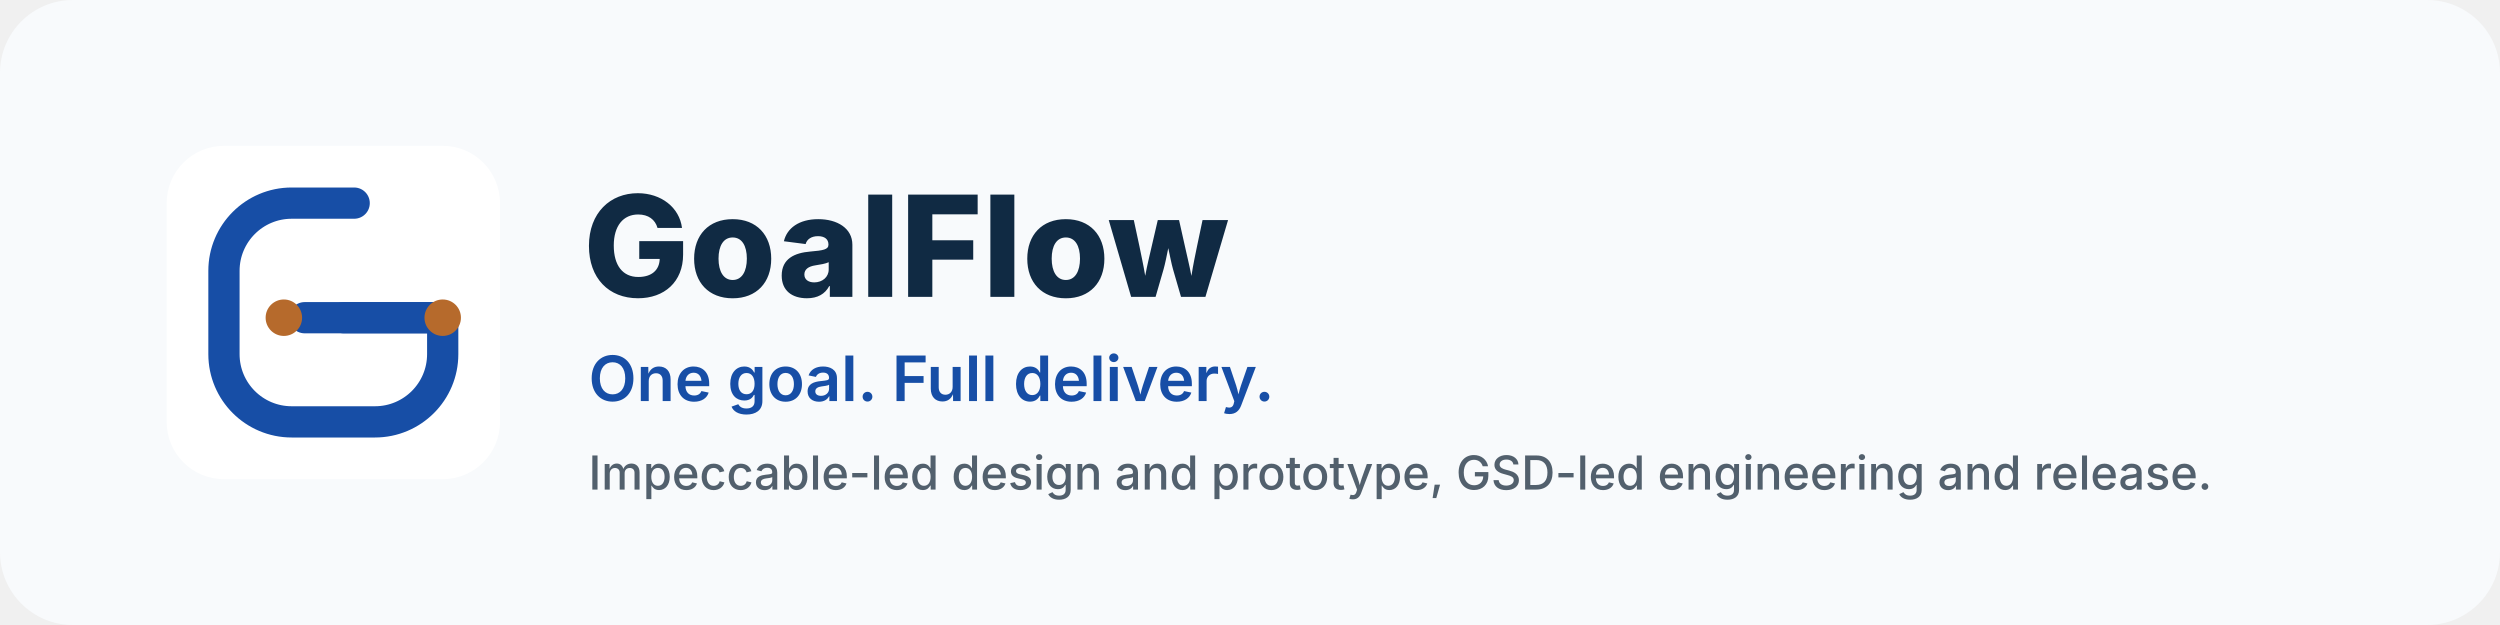
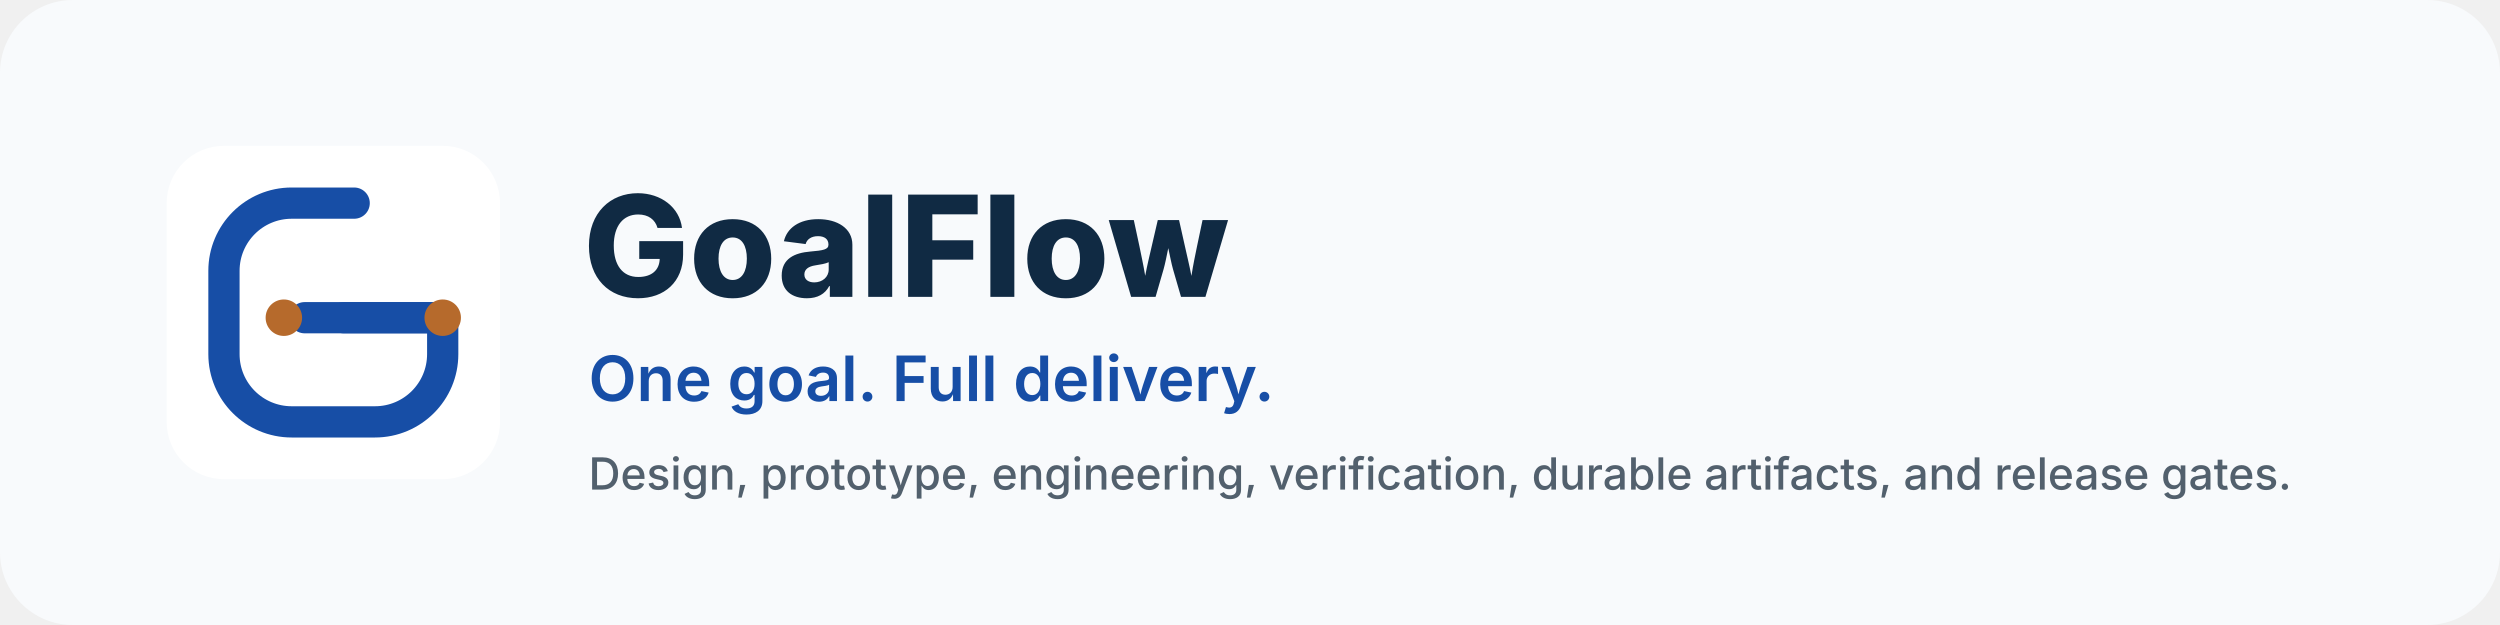
<svg xmlns="http://www.w3.org/2000/svg" width="960" height="240" viewBox="0 0 960 240" fill="none" role="img" aria-labelledby="title desc">
  <rect width="960" height="240" rx="28" fill="#F8FAFC" />
  <g transform="translate(64 56)">
    <rect width="128" height="128" rx="22" fill="#FFFFFF" />
    <path d="M72 22H48C33.641 22 22 33.641 22 48v32c0 14.359 11.641 26 26 26h32c14.359 0 26-11.641 26-26V66H68" stroke="#174EA6" stroke-width="12" stroke-linecap="round" stroke-linejoin="round" />
    <path d="M53 66h53" stroke="#174EA6" stroke-width="12" stroke-linecap="round" />
    <circle cx="45" cy="66" r="7" fill="#B66A2C" />
    <circle cx="106" cy="66" r="7" fill="#B66A2C" />
  </g>
  <text x="224" y="114" fill="#102A43" font-family="Inter, ui-sans-serif, system-ui, -apple-system, BlinkMacSystemFont, Segoe UI, sans-serif" font-size="54" font-weight="760" letter-spacing="0">GoalFlow</text>
  <text x="226" y="154" fill="#174EA6" font-family="Inter, ui-sans-serif, system-ui, -apple-system, BlinkMacSystemFont, Segoe UI, sans-serif" font-size="24" font-weight="620" letter-spacing="0">One goal. Full delivery.</text>
-   <text x="226" y="188" fill="#52606D" font-family="Inter, ui-sans-serif, system-ui, -apple-system, BlinkMacSystemFont, Segoe UI, sans-serif" font-size="18" font-weight="450" letter-spacing="0">Impeccable-led design and prototype, GSD-led engineering and release.</text>
+   <text x="226" y="188" fill="#52606D" font-family="Inter, ui-sans-serif, system-ui, -apple-system, BlinkMacSystemFont, Segoe UI, sans-serif" font-size="17" font-weight="450" letter-spacing="0">Design, prototype, engineering, verification, durable artifacts, and release gates.</text>
</svg>
